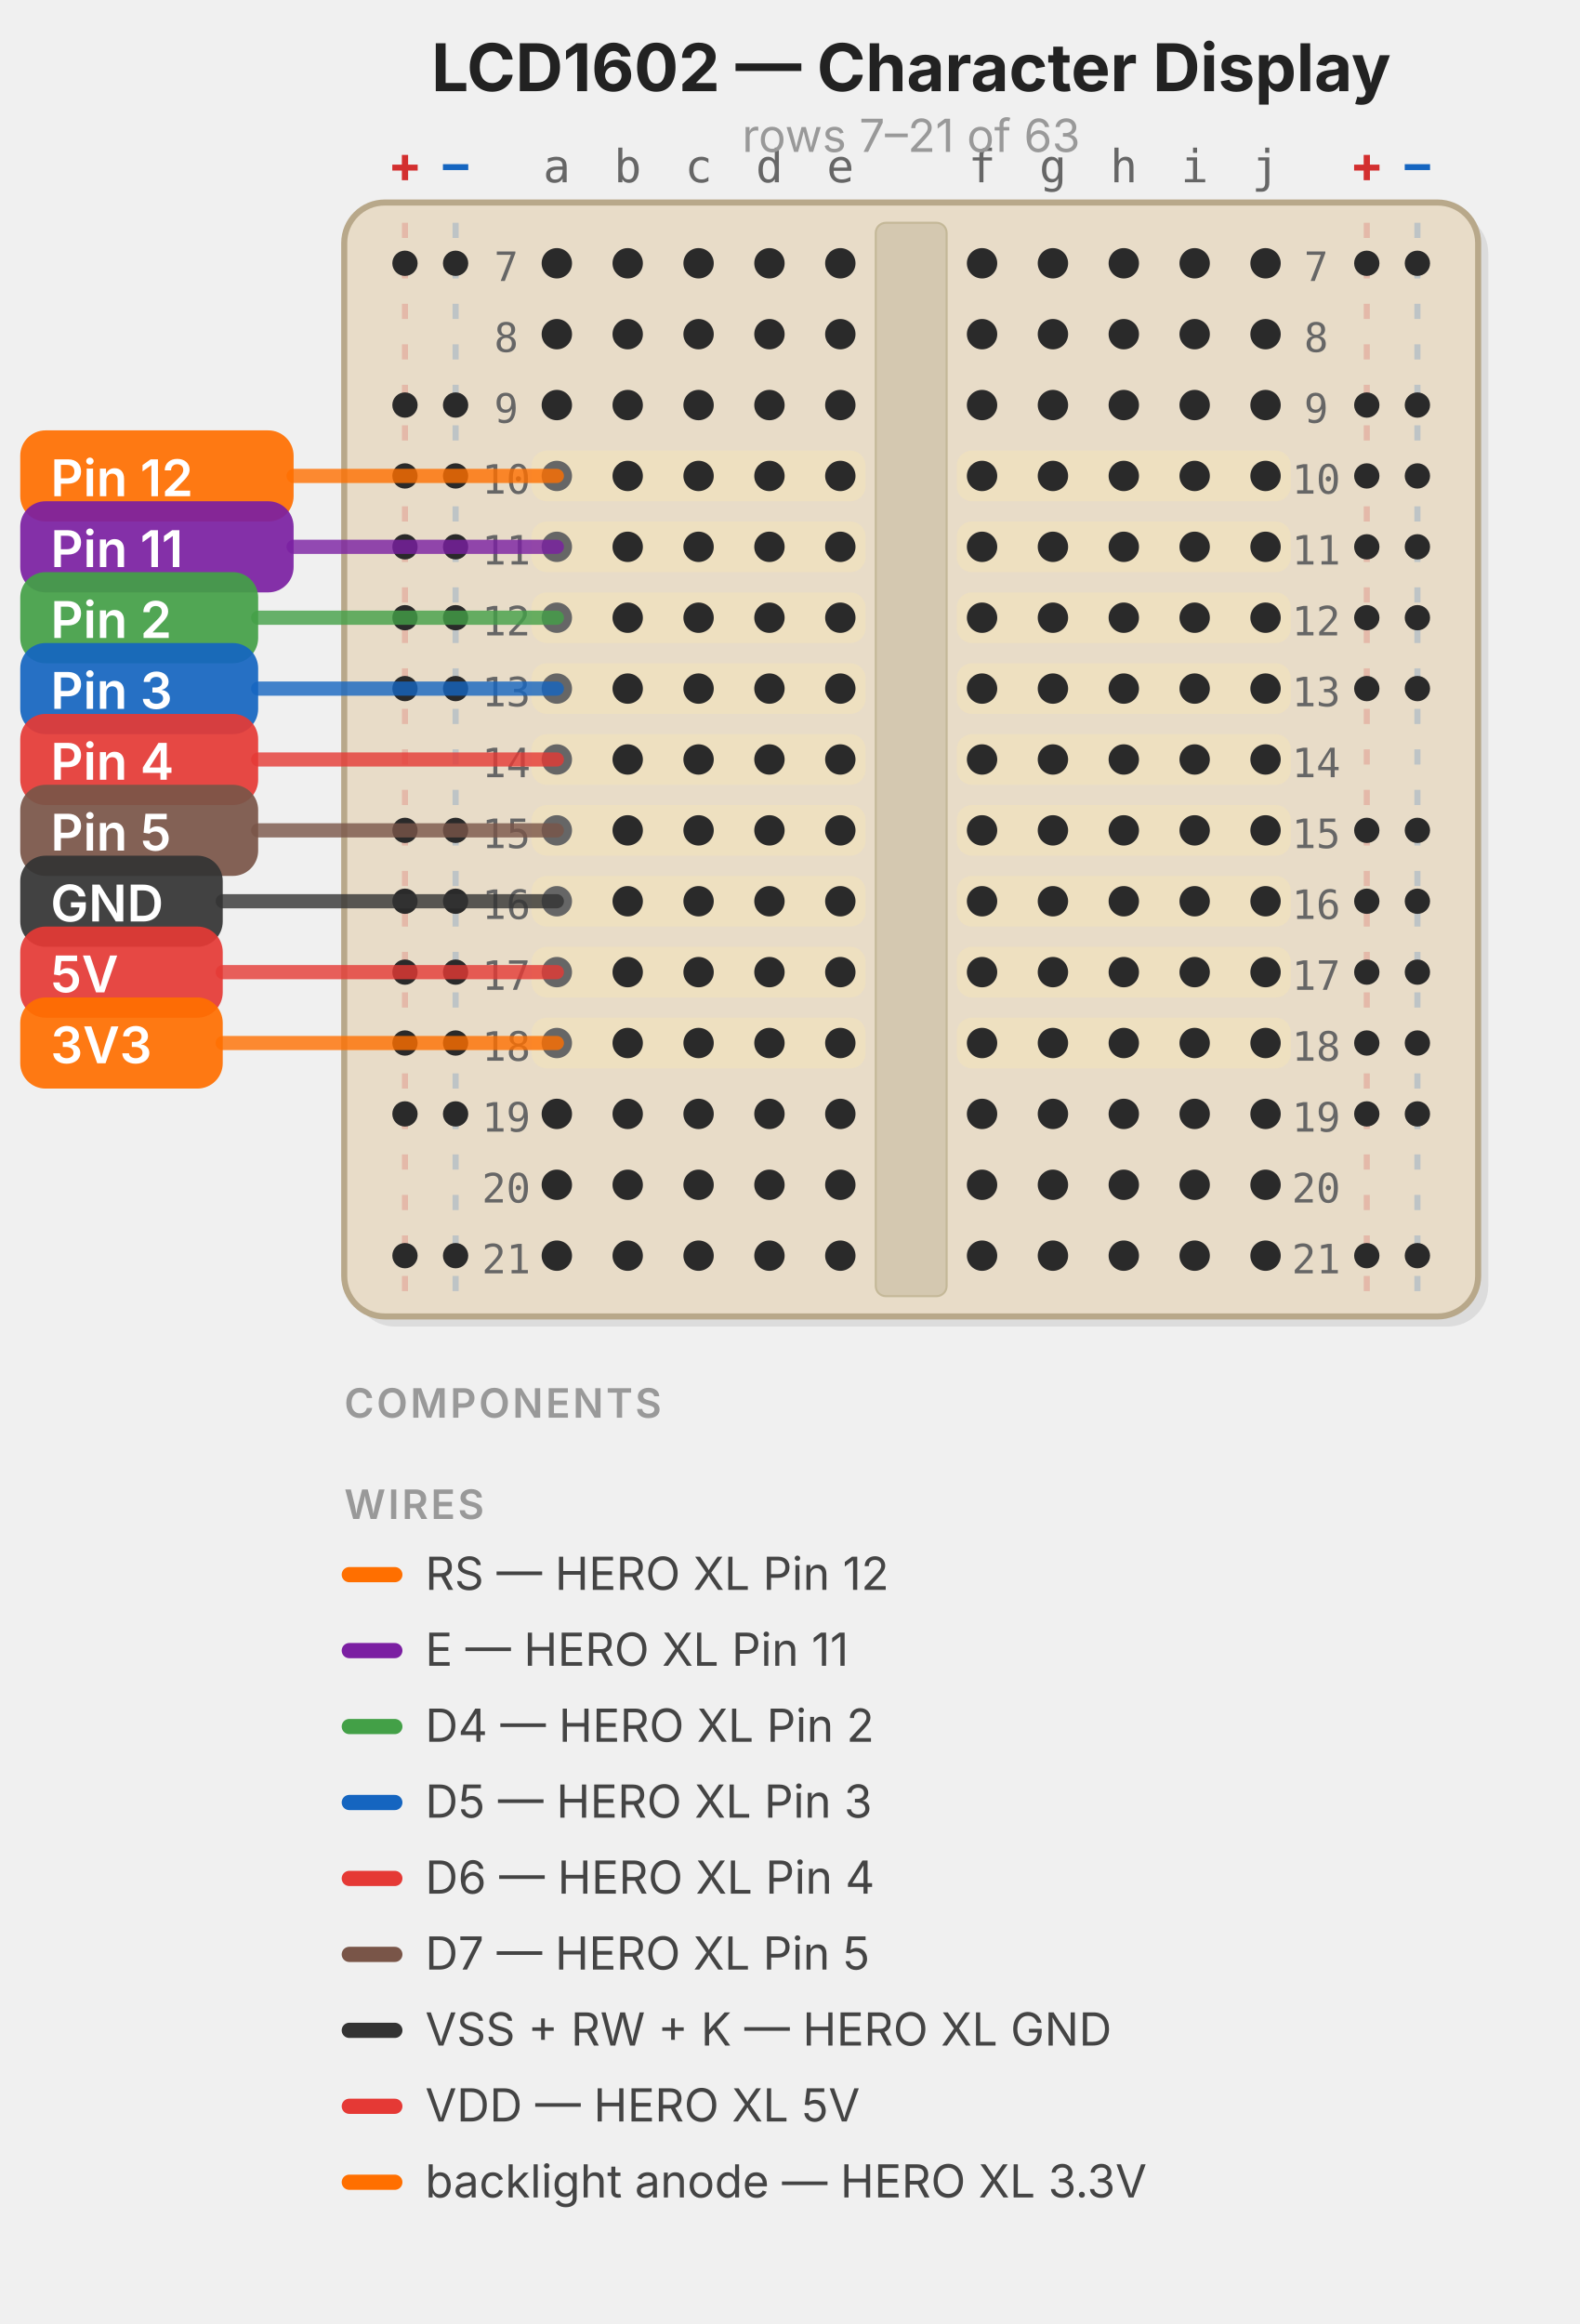
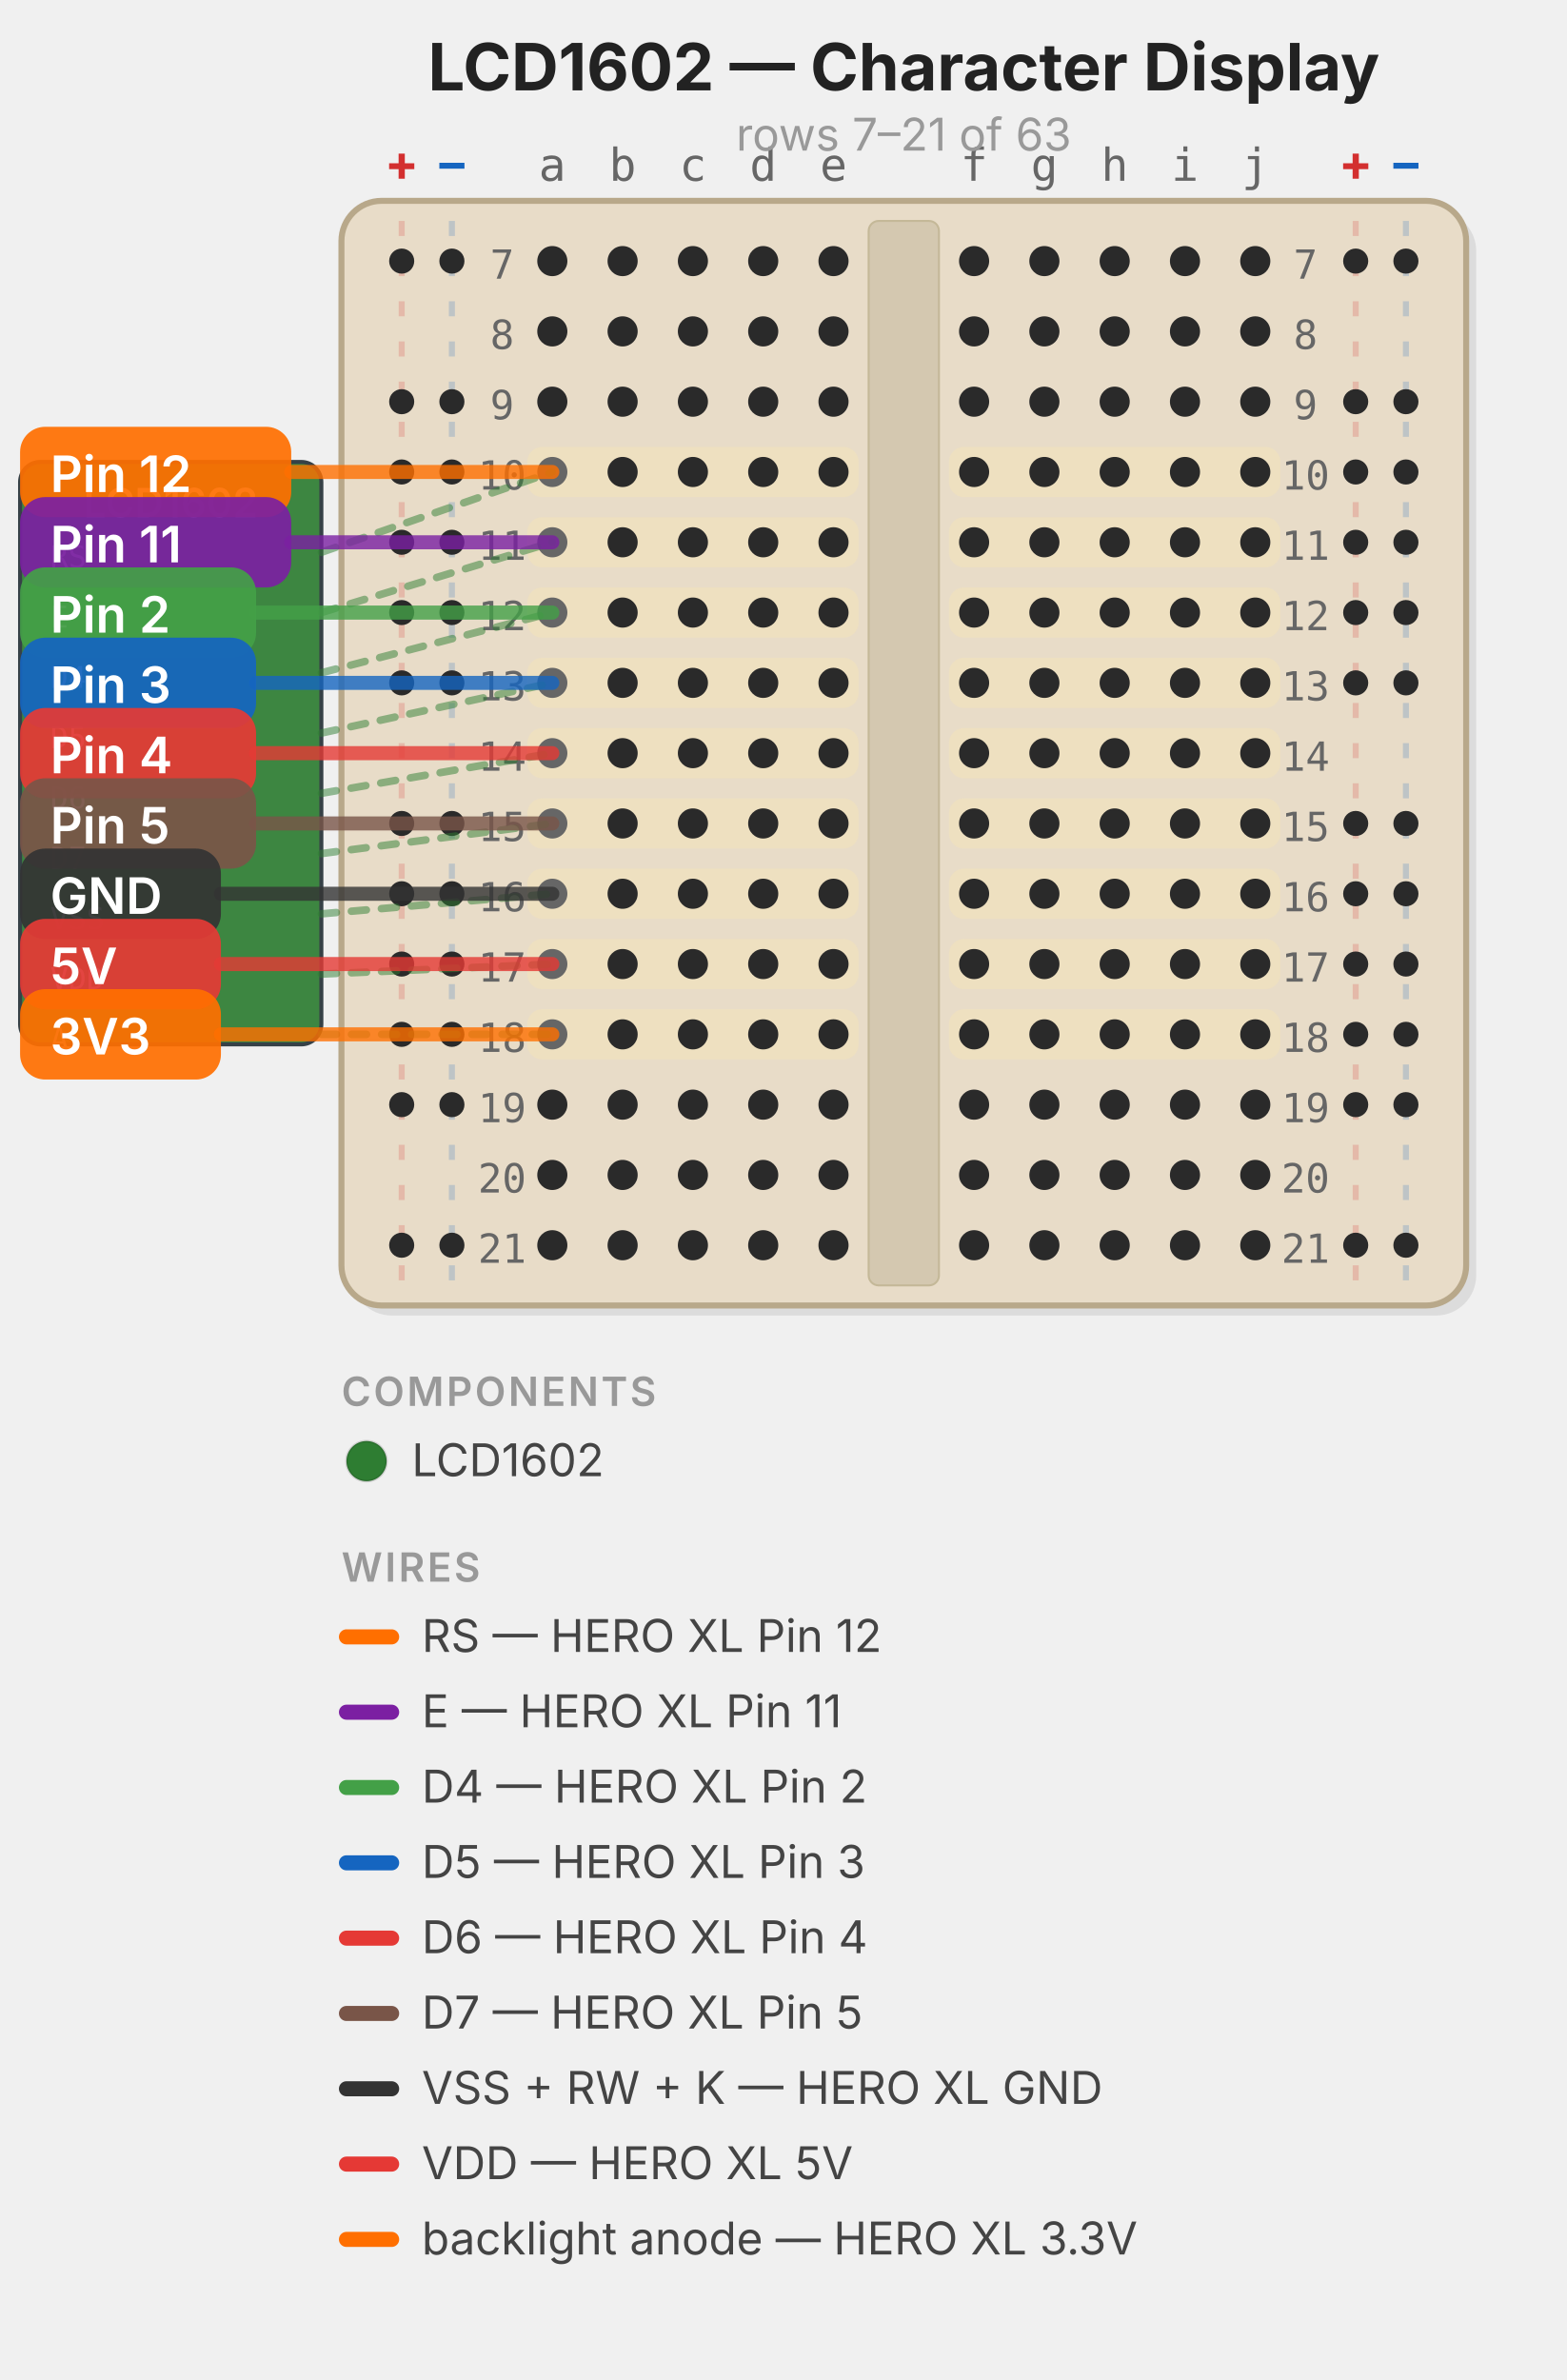
- <svg xmlns="http://www.w3.org/2000/svg" viewBox="0 0 312 459" width="312" height="459" style="background:#fff">
+ <svg xmlns="http://www.w3.org/2000/svg" viewBox="0 0 312 474" width="312" height="474" style="background:#fff">
  <rect x="70.0" y="42.0" width="224.0" height="220.0" rx="8" fill="#00000015" />
  <rect x="68.0" y="40.0" width="224.0" height="220.0" rx="8" fill="#e8dcc8" stroke="#b8a88a" stroke-width="1.2" />
  <rect x="173.0" y="44.0" width="14.0" height="212.0" rx="2" fill="#d4c8b0" stroke="#c4b898" stroke-width="0.4" />
  <line x1="80.0" y1="44.0" x2="80.0" y2="256.0" stroke="#d32f2f" stroke-width="1.2" opacity="0.2" stroke-dasharray="3,5" />
  <line x1="90.0" y1="44.0" x2="90.0" y2="256.0" stroke="#1565c0" stroke-width="1.2" opacity="0.2" stroke-dasharray="3,5" />
  <line x1="270.0" y1="44.0" x2="270.0" y2="256.0" stroke="#d32f2f" stroke-width="1.2" opacity="0.2" stroke-dasharray="3,5" />
  <line x1="280.0" y1="44.0" x2="280.0" y2="256.0" stroke="#1565c0" stroke-width="1.2" opacity="0.2" stroke-dasharray="3,5" />
  <rect x="105.0" y="89.0" width="66.0" height="10.0" rx="3" fill="#ffeaa7" opacity="0.25" />
  <rect x="189.0" y="89.0" width="66.0" height="10.0" rx="3" fill="#ffeaa7" opacity="0.25" />
  <rect x="105.0" y="103.0" width="66.0" height="10.0" rx="3" fill="#ffeaa7" opacity="0.25" />
  <rect x="189.0" y="103.0" width="66.0" height="10.0" rx="3" fill="#ffeaa7" opacity="0.25" />
  <rect x="105.0" y="117.0" width="66.0" height="10.0" rx="3" fill="#ffeaa7" opacity="0.25" />
  <rect x="189.0" y="117.0" width="66.0" height="10.0" rx="3" fill="#ffeaa7" opacity="0.25" />
  <rect x="105.0" y="131.0" width="66.0" height="10.0" rx="3" fill="#ffeaa7" opacity="0.25" />
  <rect x="189.0" y="131.0" width="66.0" height="10.0" rx="3" fill="#ffeaa7" opacity="0.25" />
  <rect x="105.0" y="145.0" width="66.0" height="10.0" rx="3" fill="#ffeaa7" opacity="0.25" />
  <rect x="189.0" y="145.0" width="66.0" height="10.0" rx="3" fill="#ffeaa7" opacity="0.25" />
  <rect x="105.0" y="159.0" width="66.0" height="10.0" rx="3" fill="#ffeaa7" opacity="0.25" />
  <rect x="189.0" y="159.0" width="66.0" height="10.0" rx="3" fill="#ffeaa7" opacity="0.25" />
  <rect x="105.0" y="173.0" width="66.0" height="10.0" rx="3" fill="#ffeaa7" opacity="0.25" />
  <rect x="189.0" y="173.0" width="66.0" height="10.0" rx="3" fill="#ffeaa7" opacity="0.25" />
  <rect x="105.0" y="187.0" width="66.0" height="10.0" rx="3" fill="#ffeaa7" opacity="0.25" />
  <rect x="189.0" y="187.0" width="66.0" height="10.0" rx="3" fill="#ffeaa7" opacity="0.25" />
  <rect x="105.0" y="201.0" width="66.0" height="10.0" rx="3" fill="#ffeaa7" opacity="0.25" />
  <rect x="189.0" y="201.0" width="66.0" height="10.0" rx="3" fill="#ffeaa7" opacity="0.25" />
  <circle cx="110.0" cy="52.0" r="3.0" fill="#2a2a2a" />
  <circle cx="110.0" cy="66.0" r="3.0" fill="#2a2a2a" />
  <circle cx="110.0" cy="80.0" r="3.0" fill="#2a2a2a" />
  <circle cx="110.0" cy="94.0" r="3.0" fill="#666" />
  <circle cx="110.0" cy="108.0" r="3.0" fill="#666" />
  <circle cx="110.0" cy="122.0" r="3.0" fill="#666" />
  <circle cx="110.0" cy="136.0" r="3.0" fill="#666" />
  <circle cx="110.0" cy="150.0" r="3.0" fill="#666" />
  <circle cx="110.0" cy="164.0" r="3.0" fill="#666" />
  <circle cx="110.0" cy="178.0" r="3.0" fill="#666" />
  <circle cx="110.0" cy="192.0" r="3.0" fill="#666" />
  <circle cx="110.0" cy="206.0" r="3.0" fill="#666" />
  <circle cx="110.0" cy="220.0" r="3.0" fill="#2a2a2a" />
  <circle cx="110.0" cy="234.0" r="3.0" fill="#2a2a2a" />
  <circle cx="110.0" cy="248.0" r="3.0" fill="#2a2a2a" />
  <circle cx="124.0" cy="52.0" r="3.0" fill="#2a2a2a" />
  <circle cx="124.0" cy="66.0" r="3.0" fill="#2a2a2a" />
  <circle cx="124.0" cy="80.0" r="3.0" fill="#2a2a2a" />
  <circle cx="124.0" cy="94.0" r="3.0" fill="#2a2a2a" />
  <circle cx="124.0" cy="108.0" r="3.0" fill="#2a2a2a" />
  <circle cx="124.0" cy="122.0" r="3.0" fill="#2a2a2a" />
  <circle cx="124.0" cy="136.0" r="3.0" fill="#2a2a2a" />
  <circle cx="124.0" cy="150.0" r="3.0" fill="#2a2a2a" />
  <circle cx="124.0" cy="164.0" r="3.0" fill="#2a2a2a" />
  <circle cx="124.0" cy="178.0" r="3.0" fill="#2a2a2a" />
  <circle cx="124.0" cy="192.0" r="3.0" fill="#2a2a2a" />
  <circle cx="124.0" cy="206.0" r="3.0" fill="#2a2a2a" />
  <circle cx="124.0" cy="220.0" r="3.0" fill="#2a2a2a" />
  <circle cx="124.0" cy="234.0" r="3.0" fill="#2a2a2a" />
  <circle cx="124.0" cy="248.0" r="3.0" fill="#2a2a2a" />
  <circle cx="138.0" cy="52.0" r="3.0" fill="#2a2a2a" />
  <circle cx="138.0" cy="66.0" r="3.0" fill="#2a2a2a" />
  <circle cx="138.0" cy="80.0" r="3.0" fill="#2a2a2a" />
  <circle cx="138.0" cy="94.0" r="3.0" fill="#2a2a2a" />
  <circle cx="138.0" cy="108.0" r="3.0" fill="#2a2a2a" />
  <circle cx="138.0" cy="122.0" r="3.0" fill="#2a2a2a" />
  <circle cx="138.0" cy="136.0" r="3.0" fill="#2a2a2a" />
  <circle cx="138.0" cy="150.0" r="3.0" fill="#2a2a2a" />
  <circle cx="138.0" cy="164.0" r="3.0" fill="#2a2a2a" />
  <circle cx="138.0" cy="178.0" r="3.0" fill="#2a2a2a" />
  <circle cx="138.0" cy="192.0" r="3.0" fill="#2a2a2a" />
  <circle cx="138.0" cy="206.0" r="3.0" fill="#2a2a2a" />
  <circle cx="138.0" cy="220.0" r="3.0" fill="#2a2a2a" />
  <circle cx="138.0" cy="234.0" r="3.0" fill="#2a2a2a" />
  <circle cx="138.0" cy="248.0" r="3.0" fill="#2a2a2a" />
  <circle cx="152.0" cy="52.0" r="3.0" fill="#2a2a2a" />
  <circle cx="152.0" cy="66.0" r="3.0" fill="#2a2a2a" />
  <circle cx="152.0" cy="80.0" r="3.0" fill="#2a2a2a" />
  <circle cx="152.0" cy="94.0" r="3.0" fill="#2a2a2a" />
  <circle cx="152.0" cy="108.0" r="3.0" fill="#2a2a2a" />
  <circle cx="152.0" cy="122.0" r="3.0" fill="#2a2a2a" />
  <circle cx="152.0" cy="136.0" r="3.0" fill="#2a2a2a" />
  <circle cx="152.0" cy="150.0" r="3.0" fill="#2a2a2a" />
  <circle cx="152.0" cy="164.0" r="3.0" fill="#2a2a2a" />
  <circle cx="152.0" cy="178.0" r="3.0" fill="#2a2a2a" />
  <circle cx="152.0" cy="192.0" r="3.0" fill="#2a2a2a" />
  <circle cx="152.0" cy="206.0" r="3.0" fill="#2a2a2a" />
  <circle cx="152.0" cy="220.0" r="3.0" fill="#2a2a2a" />
  <circle cx="152.0" cy="234.0" r="3.0" fill="#2a2a2a" />
  <circle cx="152.0" cy="248.0" r="3.0" fill="#2a2a2a" />
  <circle cx="166.0" cy="52.0" r="3.0" fill="#2a2a2a" />
  <circle cx="166.0" cy="66.0" r="3.0" fill="#2a2a2a" />
  <circle cx="166.0" cy="80.0" r="3.0" fill="#2a2a2a" />
  <circle cx="166.0" cy="94.0" r="3.0" fill="#2a2a2a" />
  <circle cx="166.0" cy="108.0" r="3.0" fill="#2a2a2a" />
  <circle cx="166.0" cy="122.0" r="3.0" fill="#2a2a2a" />
  <circle cx="166.0" cy="136.0" r="3.0" fill="#2a2a2a" />
  <circle cx="166.0" cy="150.0" r="3.0" fill="#2a2a2a" />
  <circle cx="166.0" cy="164.0" r="3.0" fill="#2a2a2a" />
  <circle cx="166.0" cy="178.0" r="3.0" fill="#2a2a2a" />
  <circle cx="166.0" cy="192.0" r="3.0" fill="#2a2a2a" />
  <circle cx="166.0" cy="206.0" r="3.0" fill="#2a2a2a" />
  <circle cx="166.0" cy="220.0" r="3.0" fill="#2a2a2a" />
  <circle cx="166.0" cy="234.0" r="3.0" fill="#2a2a2a" />
  <circle cx="166.0" cy="248.0" r="3.0" fill="#2a2a2a" />
  <circle cx="194.0" cy="52.0" r="3.0" fill="#2a2a2a" />
  <circle cx="194.0" cy="66.0" r="3.0" fill="#2a2a2a" />
  <circle cx="194.0" cy="80.0" r="3.0" fill="#2a2a2a" />
  <circle cx="194.0" cy="94.0" r="3.0" fill="#2a2a2a" />
  <circle cx="194.0" cy="108.0" r="3.0" fill="#2a2a2a" />
  <circle cx="194.0" cy="122.0" r="3.0" fill="#2a2a2a" />
  <circle cx="194.0" cy="136.0" r="3.0" fill="#2a2a2a" />
  <circle cx="194.0" cy="150.0" r="3.0" fill="#2a2a2a" />
  <circle cx="194.0" cy="164.0" r="3.0" fill="#2a2a2a" />
  <circle cx="194.0" cy="178.0" r="3.0" fill="#2a2a2a" />
  <circle cx="194.0" cy="192.0" r="3.0" fill="#2a2a2a" />
  <circle cx="194.0" cy="206.0" r="3.0" fill="#2a2a2a" />
  <circle cx="194.0" cy="220.0" r="3.0" fill="#2a2a2a" />
  <circle cx="194.0" cy="234.0" r="3.0" fill="#2a2a2a" />
  <circle cx="194.0" cy="248.0" r="3.0" fill="#2a2a2a" />
  <circle cx="208.0" cy="52.0" r="3.0" fill="#2a2a2a" />
  <circle cx="208.0" cy="66.0" r="3.0" fill="#2a2a2a" />
  <circle cx="208.0" cy="80.0" r="3.0" fill="#2a2a2a" />
  <circle cx="208.0" cy="94.0" r="3.0" fill="#2a2a2a" />
  <circle cx="208.0" cy="108.0" r="3.0" fill="#2a2a2a" />
  <circle cx="208.0" cy="122.0" r="3.0" fill="#2a2a2a" />
  <circle cx="208.0" cy="136.0" r="3.0" fill="#2a2a2a" />
  <circle cx="208.0" cy="150.0" r="3.0" fill="#2a2a2a" />
  <circle cx="208.0" cy="164.0" r="3.0" fill="#2a2a2a" />
  <circle cx="208.0" cy="178.0" r="3.0" fill="#2a2a2a" />
  <circle cx="208.0" cy="192.0" r="3.0" fill="#2a2a2a" />
  <circle cx="208.0" cy="206.0" r="3.0" fill="#2a2a2a" />
  <circle cx="208.0" cy="220.0" r="3.0" fill="#2a2a2a" />
  <circle cx="208.0" cy="234.0" r="3.0" fill="#2a2a2a" />
  <circle cx="208.0" cy="248.0" r="3.0" fill="#2a2a2a" />
  <circle cx="222.0" cy="52.0" r="3.0" fill="#2a2a2a" />
  <circle cx="222.0" cy="66.0" r="3.0" fill="#2a2a2a" />
  <circle cx="222.0" cy="80.0" r="3.0" fill="#2a2a2a" />
  <circle cx="222.0" cy="94.0" r="3.0" fill="#2a2a2a" />
  <circle cx="222.0" cy="108.0" r="3.0" fill="#2a2a2a" />
  <circle cx="222.0" cy="122.0" r="3.0" fill="#2a2a2a" />
  <circle cx="222.0" cy="136.0" r="3.0" fill="#2a2a2a" />
  <circle cx="222.0" cy="150.0" r="3.0" fill="#2a2a2a" />
  <circle cx="222.0" cy="164.0" r="3.0" fill="#2a2a2a" />
  <circle cx="222.0" cy="178.0" r="3.0" fill="#2a2a2a" />
  <circle cx="222.0" cy="192.0" r="3.0" fill="#2a2a2a" />
  <circle cx="222.0" cy="206.0" r="3.0" fill="#2a2a2a" />
  <circle cx="222.0" cy="220.0" r="3.0" fill="#2a2a2a" />
  <circle cx="222.0" cy="234.0" r="3.0" fill="#2a2a2a" />
  <circle cx="222.0" cy="248.0" r="3.0" fill="#2a2a2a" />
  <circle cx="236.0" cy="52.0" r="3.0" fill="#2a2a2a" />
  <circle cx="236.0" cy="66.0" r="3.0" fill="#2a2a2a" />
  <circle cx="236.0" cy="80.0" r="3.0" fill="#2a2a2a" />
  <circle cx="236.0" cy="94.0" r="3.0" fill="#2a2a2a" />
  <circle cx="236.0" cy="108.0" r="3.0" fill="#2a2a2a" />
  <circle cx="236.0" cy="122.0" r="3.0" fill="#2a2a2a" />
  <circle cx="236.0" cy="136.0" r="3.0" fill="#2a2a2a" />
  <circle cx="236.0" cy="150.0" r="3.0" fill="#2a2a2a" />
  <circle cx="236.0" cy="164.0" r="3.0" fill="#2a2a2a" />
  <circle cx="236.0" cy="178.0" r="3.0" fill="#2a2a2a" />
  <circle cx="236.0" cy="192.0" r="3.0" fill="#2a2a2a" />
  <circle cx="236.0" cy="206.0" r="3.0" fill="#2a2a2a" />
  <circle cx="236.0" cy="220.0" r="3.0" fill="#2a2a2a" />
  <circle cx="236.0" cy="234.0" r="3.0" fill="#2a2a2a" />
  <circle cx="236.0" cy="248.0" r="3.0" fill="#2a2a2a" />
  <circle cx="250.0" cy="52.0" r="3.0" fill="#2a2a2a" />
  <circle cx="250.0" cy="66.0" r="3.0" fill="#2a2a2a" />
  <circle cx="250.0" cy="80.0" r="3.0" fill="#2a2a2a" />
  <circle cx="250.0" cy="94.0" r="3.0" fill="#2a2a2a" />
  <circle cx="250.0" cy="108.0" r="3.0" fill="#2a2a2a" />
  <circle cx="250.0" cy="122.0" r="3.0" fill="#2a2a2a" />
  <circle cx="250.0" cy="136.0" r="3.0" fill="#2a2a2a" />
  <circle cx="250.0" cy="150.0" r="3.0" fill="#2a2a2a" />
  <circle cx="250.0" cy="164.0" r="3.0" fill="#2a2a2a" />
  <circle cx="250.0" cy="178.0" r="3.0" fill="#2a2a2a" />
  <circle cx="250.0" cy="192.0" r="3.0" fill="#2a2a2a" />
  <circle cx="250.0" cy="206.0" r="3.0" fill="#2a2a2a" />
  <circle cx="250.0" cy="220.0" r="3.0" fill="#2a2a2a" />
  <circle cx="250.0" cy="234.0" r="3.0" fill="#2a2a2a" />
  <circle cx="250.0" cy="248.0" r="3.0" fill="#2a2a2a" />
  <circle cx="80.0" cy="52.0" r="2.5" fill="#2a2a2a" />
  <circle cx="80.0" cy="80.0" r="2.5" fill="#2a2a2a" />
  <circle cx="80.0" cy="94.0" r="2.5" fill="#2a2a2a" />
  <circle cx="80.0" cy="108.0" r="2.5" fill="#2a2a2a" />
  <circle cx="80.0" cy="122.0" r="2.5" fill="#2a2a2a" />
  <circle cx="80.0" cy="136.0" r="2.5" fill="#2a2a2a" />
  <circle cx="80.0" cy="164.0" r="2.5" fill="#2a2a2a" />
  <circle cx="80.0" cy="178.0" r="2.5" fill="#2a2a2a" />
  <circle cx="80.0" cy="192.0" r="2.5" fill="#2a2a2a" />
  <circle cx="80.0" cy="206.0" r="2.5" fill="#2a2a2a" />
  <circle cx="80.0" cy="220.0" r="2.5" fill="#2a2a2a" />
  <circle cx="80.0" cy="248.0" r="2.5" fill="#2a2a2a" />
  <circle cx="90.0" cy="52.0" r="2.5" fill="#2a2a2a" />
  <circle cx="90.0" cy="80.0" r="2.5" fill="#2a2a2a" />
  <circle cx="90.0" cy="94.0" r="2.5" fill="#2a2a2a" />
  <circle cx="90.0" cy="108.0" r="2.5" fill="#2a2a2a" />
  <circle cx="90.0" cy="122.0" r="2.5" fill="#2a2a2a" />
  <circle cx="90.0" cy="136.0" r="2.5" fill="#2a2a2a" />
  <circle cx="90.0" cy="164.0" r="2.5" fill="#2a2a2a" />
  <circle cx="90.0" cy="178.0" r="2.5" fill="#2a2a2a" />
  <circle cx="90.0" cy="192.0" r="2.5" fill="#2a2a2a" />
  <circle cx="90.0" cy="206.0" r="2.5" fill="#2a2a2a" />
  <circle cx="90.0" cy="220.0" r="2.5" fill="#2a2a2a" />
  <circle cx="90.0" cy="248.0" r="2.5" fill="#2a2a2a" />
  <circle cx="270.0" cy="52.0" r="2.5" fill="#2a2a2a" />
  <circle cx="270.0" cy="80.0" r="2.5" fill="#2a2a2a" />
  <circle cx="270.0" cy="94.0" r="2.5" fill="#2a2a2a" />
  <circle cx="270.0" cy="108.0" r="2.5" fill="#2a2a2a" />
  <circle cx="270.0" cy="122.0" r="2.5" fill="#2a2a2a" />
  <circle cx="270.0" cy="136.0" r="2.5" fill="#2a2a2a" />
  <circle cx="270.0" cy="164.0" r="2.5" fill="#2a2a2a" />
  <circle cx="270.0" cy="178.0" r="2.5" fill="#2a2a2a" />
  <circle cx="270.0" cy="192.0" r="2.5" fill="#2a2a2a" />
  <circle cx="270.0" cy="206.0" r="2.5" fill="#2a2a2a" />
  <circle cx="270.0" cy="220.0" r="2.5" fill="#2a2a2a" />
  <circle cx="270.0" cy="248.0" r="2.5" fill="#2a2a2a" />
  <circle cx="280.0" cy="52.0" r="2.5" fill="#2a2a2a" />
  <circle cx="280.0" cy="80.0" r="2.5" fill="#2a2a2a" />
  <circle cx="280.0" cy="94.0" r="2.5" fill="#2a2a2a" />
  <circle cx="280.0" cy="108.0" r="2.5" fill="#2a2a2a" />
  <circle cx="280.0" cy="122.0" r="2.5" fill="#2a2a2a" />
  <circle cx="280.0" cy="136.0" r="2.5" fill="#2a2a2a" />
  <circle cx="280.0" cy="164.0" r="2.5" fill="#2a2a2a" />
  <circle cx="280.0" cy="178.0" r="2.5" fill="#2a2a2a" />
  <circle cx="280.0" cy="192.0" r="2.5" fill="#2a2a2a" />
  <circle cx="280.0" cy="206.0" r="2.5" fill="#2a2a2a" />
  <circle cx="280.0" cy="220.0" r="2.5" fill="#2a2a2a" />
  <circle cx="280.0" cy="248.0" r="2.5" fill="#2a2a2a" />
  <text x="110.0" y="36.0" font-size="9" fill="#666" text-anchor="middle" font-family="'SF Mono', 'Cascadia Code', 'Fira Code', monospace">a</text>
  <text x="124.0" y="36.0" font-size="9" fill="#666" text-anchor="middle" font-family="'SF Mono', 'Cascadia Code', 'Fira Code', monospace">b</text>
  <text x="138.0" y="36.0" font-size="9" fill="#666" text-anchor="middle" font-family="'SF Mono', 'Cascadia Code', 'Fira Code', monospace">c</text>
  <text x="152.0" y="36.0" font-size="9" fill="#666" text-anchor="middle" font-family="'SF Mono', 'Cascadia Code', 'Fira Code', monospace">d</text>
  <text x="166.0" y="36.0" font-size="9" fill="#666" text-anchor="middle" font-family="'SF Mono', 'Cascadia Code', 'Fira Code', monospace">e</text>
  <text x="194.0" y="36.0" font-size="9" fill="#666" text-anchor="middle" font-family="'SF Mono', 'Cascadia Code', 'Fira Code', monospace">f</text>
  <text x="208.0" y="36.0" font-size="9" fill="#666" text-anchor="middle" font-family="'SF Mono', 'Cascadia Code', 'Fira Code', monospace">g</text>
  <text x="222.0" y="36.0" font-size="9" fill="#666" text-anchor="middle" font-family="'SF Mono', 'Cascadia Code', 'Fira Code', monospace">h</text>
  <text x="236.0" y="36.0" font-size="9" fill="#666" text-anchor="middle" font-family="'SF Mono', 'Cascadia Code', 'Fira Code', monospace">i</text>
  <text x="250.0" y="36.0" font-size="9" fill="#666" text-anchor="middle" font-family="'SF Mono', 'Cascadia Code', 'Fira Code', monospace">j</text>
  <text x="80.0" y="36.0" font-size="10" fill="#d32f2f" font-weight="bold" text-anchor="middle" font-family="system-ui, -apple-system, 'Segoe UI', sans-serif">+</text>
  <text x="90.0" y="36.0" font-size="10" fill="#1565c0" font-weight="bold" text-anchor="middle" font-family="system-ui, -apple-system, 'Segoe UI', sans-serif">–</text>
  <text x="270.0" y="36.0" font-size="10" fill="#d32f2f" font-weight="bold" text-anchor="middle" font-family="system-ui, -apple-system, 'Segoe UI', sans-serif">+</text>
  <text x="280.0" y="36.0" font-size="10" fill="#1565c0" font-weight="bold" text-anchor="middle" font-family="system-ui, -apple-system, 'Segoe UI', sans-serif">–</text>
  <text x="100.0" y="55.5" font-size="8" fill="#666" text-anchor="middle" font-family="'SF Mono', 'Cascadia Code', 'Fira Code', monospace">7</text>
  <text x="260.0" y="55.5" font-size="8" fill="#666" text-anchor="middle" font-family="'SF Mono', 'Cascadia Code', 'Fira Code', monospace">7</text>
  <text x="100.0" y="69.5" font-size="8" fill="#666" text-anchor="middle" font-family="'SF Mono', 'Cascadia Code', 'Fira Code', monospace">8</text>
  <text x="260.0" y="69.5" font-size="8" fill="#666" text-anchor="middle" font-family="'SF Mono', 'Cascadia Code', 'Fira Code', monospace">8</text>
  <text x="100.0" y="83.5" font-size="8" fill="#666" text-anchor="middle" font-family="'SF Mono', 'Cascadia Code', 'Fira Code', monospace">9</text>
  <text x="260.0" y="83.5" font-size="8" fill="#666" text-anchor="middle" font-family="'SF Mono', 'Cascadia Code', 'Fira Code', monospace">9</text>
  <text x="100.0" y="97.5" font-size="8" fill="#666" text-anchor="middle" font-family="'SF Mono', 'Cascadia Code', 'Fira Code', monospace">10</text>
  <text x="260.0" y="97.5" font-size="8" fill="#666" text-anchor="middle" font-family="'SF Mono', 'Cascadia Code', 'Fira Code', monospace">10</text>
  <text x="100.0" y="111.5" font-size="8" fill="#666" text-anchor="middle" font-family="'SF Mono', 'Cascadia Code', 'Fira Code', monospace">11</text>
  <text x="260.0" y="111.5" font-size="8" fill="#666" text-anchor="middle" font-family="'SF Mono', 'Cascadia Code', 'Fira Code', monospace">11</text>
  <text x="100.0" y="125.5" font-size="8" fill="#666" text-anchor="middle" font-family="'SF Mono', 'Cascadia Code', 'Fira Code', monospace">12</text>
  <text x="260.0" y="125.5" font-size="8" fill="#666" text-anchor="middle" font-family="'SF Mono', 'Cascadia Code', 'Fira Code', monospace">12</text>
  <text x="100.0" y="139.5" font-size="8" fill="#666" text-anchor="middle" font-family="'SF Mono', 'Cascadia Code', 'Fira Code', monospace">13</text>
  <text x="260.0" y="139.5" font-size="8" fill="#666" text-anchor="middle" font-family="'SF Mono', 'Cascadia Code', 'Fira Code', monospace">13</text>
  <text x="100.0" y="153.5" font-size="8" fill="#666" text-anchor="middle" font-family="'SF Mono', 'Cascadia Code', 'Fira Code', monospace">14</text>
  <text x="260.0" y="153.5" font-size="8" fill="#666" text-anchor="middle" font-family="'SF Mono', 'Cascadia Code', 'Fira Code', monospace">14</text>
  <text x="100.0" y="167.5" font-size="8" fill="#666" text-anchor="middle" font-family="'SF Mono', 'Cascadia Code', 'Fira Code', monospace">15</text>
  <text x="260.0" y="167.5" font-size="8" fill="#666" text-anchor="middle" font-family="'SF Mono', 'Cascadia Code', 'Fira Code', monospace">15</text>
  <text x="100.0" y="181.5" font-size="8" fill="#666" text-anchor="middle" font-family="'SF Mono', 'Cascadia Code', 'Fira Code', monospace">16</text>
  <text x="260.0" y="181.5" font-size="8" fill="#666" text-anchor="middle" font-family="'SF Mono', 'Cascadia Code', 'Fira Code', monospace">16</text>
  <text x="100.0" y="195.5" font-size="8" fill="#666" text-anchor="middle" font-family="'SF Mono', 'Cascadia Code', 'Fira Code', monospace">17</text>
  <text x="260.0" y="195.5" font-size="8" fill="#666" text-anchor="middle" font-family="'SF Mono', 'Cascadia Code', 'Fira Code', monospace">17</text>
  <text x="100.0" y="209.5" font-size="8" fill="#666" text-anchor="middle" font-family="'SF Mono', 'Cascadia Code', 'Fira Code', monospace">18</text>
  <text x="260.0" y="209.5" font-size="8" fill="#666" text-anchor="middle" font-family="'SF Mono', 'Cascadia Code', 'Fira Code', monospace">18</text>
  <text x="100.0" y="223.5" font-size="8" fill="#666" text-anchor="middle" font-family="'SF Mono', 'Cascadia Code', 'Fira Code', monospace">19</text>
  <text x="260.0" y="223.5" font-size="8" fill="#666" text-anchor="middle" font-family="'SF Mono', 'Cascadia Code', 'Fira Code', monospace">19</text>
  <text x="100.0" y="237.5" font-size="8" fill="#666" text-anchor="middle" font-family="'SF Mono', 'Cascadia Code', 'Fira Code', monospace">20</text>
  <text x="260.0" y="237.5" font-size="8" fill="#666" text-anchor="middle" font-family="'SF Mono', 'Cascadia Code', 'Fira Code', monospace">20</text>
  <text x="100.0" y="251.5" font-size="8" fill="#666" text-anchor="middle" font-family="'SF Mono', 'Cascadia Code', 'Fira Code', monospace">21</text>
  <text x="260.0" y="251.5" font-size="8" fill="#666" text-anchor="middle" font-family="'SF Mono', 'Cascadia Code', 'Fira Code', monospace">21</text>
+   <rect x="4.0" y="92.0" width="60.0" height="116.0" rx="4" fill="#2e7d32" stroke="#263238" stroke-width="0.8" opacity="0.92" />
+   <text x="34.0" y="103.0" font-size="8" fill="white" font-weight="600" text-anchor="middle" font-family="system-ui, -apple-system, 'Segoe UI', sans-serif">LCD1602</text>
+   <text x="10.0" y="113.0" font-size="6" fill="#ccc" font-family="'SF Mono', 'Cascadia Code', 'Fira Code', monospace">RS</text>
+   <line x1="64.0" y1="110.0" x2="110.0" y2="94.0" stroke="#2e7d32" stroke-width="1.5" stroke-linecap="round" opacity="0.5" stroke-dasharray="3,3" />
+   <text x="10.0" y="125.0" font-size="6" fill="#ccc" font-family="'SF Mono', 'Cascadia Code', 'Fira Code', monospace">E</text>
+   <line x1="64.0" y1="122.0" x2="110.0" y2="108.0" stroke="#2e7d32" stroke-width="1.5" stroke-linecap="round" opacity="0.5" stroke-dasharray="3,3" />
+   <text x="10.0" y="137.0" font-size="6" fill="#ccc" font-family="'SF Mono', 'Cascadia Code', 'Fira Code', monospace">D4</text>
+   <line x1="64.0" y1="134.0" x2="110.0" y2="122.0" stroke="#2e7d32" stroke-width="1.5" stroke-linecap="round" opacity="0.5" stroke-dasharray="3,3" />
+   <text x="10.0" y="149.0" font-size="6" fill="#ccc" font-family="'SF Mono', 'Cascadia Code', 'Fira Code', monospace">D5</text>
+   <line x1="64.0" y1="146.0" x2="110.0" y2="136.0" stroke="#2e7d32" stroke-width="1.5" stroke-linecap="round" opacity="0.5" stroke-dasharray="3,3" />
+   <text x="10.0" y="161.0" font-size="6" fill="#ccc" font-family="'SF Mono', 'Cascadia Code', 'Fira Code', monospace">D6</text>
+   <line x1="64.0" y1="158.0" x2="110.0" y2="150.0" stroke="#2e7d32" stroke-width="1.5" stroke-linecap="round" opacity="0.5" stroke-dasharray="3,3" />
+   <text x="10.0" y="173.0" font-size="6" fill="#ccc" font-family="'SF Mono', 'Cascadia Code', 'Fira Code', monospace">D7</text>
+   <line x1="64.0" y1="170.0" x2="110.0" y2="164.0" stroke="#2e7d32" stroke-width="1.5" stroke-linecap="round" opacity="0.5" stroke-dasharray="3,3" />
+   <text x="10.0" y="185.0" font-size="6" fill="#ccc" font-family="'SF Mono', 'Cascadia Code', 'Fira Code', monospace">VSS</text>
+   <line x1="64.0" y1="182.0" x2="110.0" y2="178.0" stroke="#2e7d32" stroke-width="1.5" stroke-linecap="round" opacity="0.5" stroke-dasharray="3,3" />
+   <text x="10.0" y="197.0" font-size="6" fill="#ccc" font-family="'SF Mono', 'Cascadia Code', 'Fira Code', monospace">VDD</text>
+   <line x1="64.0" y1="194.0" x2="110.0" y2="192.0" stroke="#2e7d32" stroke-width="1.5" stroke-linecap="round" opacity="0.5" stroke-dasharray="3,3" />
+   <text x="10.0" y="209.0" font-size="6" fill="#ccc" font-family="'SF Mono', 'Cascadia Code', 'Fira Code', monospace">A</text>
+   <line x1="64.0" y1="206.0" x2="110.0" y2="206.0" stroke="#2e7d32" stroke-width="1.5" stroke-linecap="round" opacity="0.5" stroke-dasharray="3,3" />
  <line x1="58.0" y1="94.0" x2="110.0" y2="94.0" stroke="#ff6f00" stroke-width="2.8" stroke-linecap="round" opacity="0.8" />
  <rect x="4.0" y="85.0" width="54.0" height="18.0" rx="5" fill="#ff6f00" opacity="0.92" />
  <text x="10.0" y="98.0" font-size="10" fill="white" font-weight="600" font-family="system-ui, -apple-system, 'Segoe UI', sans-serif">Pin 12</text>
  <line x1="58.0" y1="108.0" x2="110.0" y2="108.0" stroke="#7b1fa2" stroke-width="2.8" stroke-linecap="round" opacity="0.8" />
  <rect x="4.0" y="99.0" width="54.0" height="18.0" rx="5" fill="#7b1fa2" opacity="0.92" />
  <text x="10.0" y="112.0" font-size="10" fill="white" font-weight="600" font-family="system-ui, -apple-system, 'Segoe UI', sans-serif">Pin 11</text>
  <line x1="51.0" y1="122.0" x2="110.0" y2="122.0" stroke="#43a047" stroke-width="2.8" stroke-linecap="round" opacity="0.8" />
  <rect x="4.0" y="113.0" width="47.0" height="18.0" rx="5" fill="#43a047" opacity="0.92" />
  <text x="10.0" y="126.0" font-size="10" fill="white" font-weight="600" font-family="system-ui, -apple-system, 'Segoe UI', sans-serif">Pin 2</text>
  <line x1="51.0" y1="136.0" x2="110.0" y2="136.0" stroke="#1565c0" stroke-width="2.8" stroke-linecap="round" opacity="0.8" />
  <rect x="4.0" y="127.0" width="47.0" height="18.0" rx="5" fill="#1565c0" opacity="0.92" />
  <text x="10.0" y="140.0" font-size="10" fill="white" font-weight="600" font-family="system-ui, -apple-system, 'Segoe UI', sans-serif">Pin 3</text>
  <line x1="51.0" y1="150.0" x2="110.0" y2="150.0" stroke="#e53935" stroke-width="2.8" stroke-linecap="round" opacity="0.8" />
  <rect x="4.0" y="141.0" width="47.0" height="18.0" rx="5" fill="#e53935" opacity="0.92" />
  <text x="10.0" y="154.0" font-size="10" fill="white" font-weight="600" font-family="system-ui, -apple-system, 'Segoe UI', sans-serif">Pin 4</text>
  <line x1="51.0" y1="164.0" x2="110.0" y2="164.0" stroke="#795548" stroke-width="2.8" stroke-linecap="round" opacity="0.8" />
  <rect x="4.0" y="155.0" width="47.0" height="18.0" rx="5" fill="#795548" opacity="0.92" />
  <text x="10.0" y="168.0" font-size="10" fill="white" font-weight="600" font-family="system-ui, -apple-system, 'Segoe UI', sans-serif">Pin 5</text>
  <line x1="44.0" y1="178.0" x2="110.0" y2="178.0" stroke="#333333" stroke-width="2.8" stroke-linecap="round" opacity="0.8" />
  <rect x="4.0" y="169.0" width="40.0" height="18.0" rx="5" fill="#333333" opacity="0.92" />
  <text x="10.0" y="182.0" font-size="10" fill="white" font-weight="600" font-family="system-ui, -apple-system, 'Segoe UI', sans-serif">GND</text>
  <line x1="44.0" y1="192.0" x2="110.0" y2="192.0" stroke="#e53935" stroke-width="2.8" stroke-linecap="round" opacity="0.8" />
  <rect x="4.0" y="183.0" width="40.0" height="18.0" rx="5" fill="#e53935" opacity="0.92" />
  <text x="10.0" y="196.0" font-size="10" fill="white" font-weight="600" font-family="system-ui, -apple-system, 'Segoe UI', sans-serif">5V</text>
  <line x1="44.0" y1="206.0" x2="110.0" y2="206.0" stroke="#ff6f00" stroke-width="2.8" stroke-linecap="round" opacity="0.8" />
  <rect x="4.0" y="197.0" width="40.0" height="18.0" rx="5" fill="#ff6f00" opacity="0.92" />
  <text x="10.0" y="210.0" font-size="10" fill="white" font-weight="600" font-family="system-ui, -apple-system, 'Segoe UI', sans-serif">3V3</text>
  <text x="68.0" y="280.0" font-size="8" fill="#999" font-weight="600" letter-spacing="0.5" font-family="system-ui, -apple-system, 'Segoe UI', sans-serif">COMPONENTS</text>
-   <text x="68.0" y="300.0" font-size="8" fill="#999" font-weight="600" letter-spacing="0.5" font-family="system-ui, -apple-system, 'Segoe UI', sans-serif">WIRES</text>
-   <line x1="69.0" y1="311.0" x2="78.0" y2="311.0" stroke="#ff6f00" stroke-width="3" stroke-linecap="round" />
-   <text x="84.0" y="314.0" font-size="9" fill="#444" font-family="system-ui, -apple-system, 'Segoe UI', sans-serif">RS — HERO XL Pin 12</text>
-   <line x1="69.0" y1="326.0" x2="78.0" y2="326.0" stroke="#7b1fa2" stroke-width="3" stroke-linecap="round" />
-   <text x="84.0" y="329.0" font-size="9" fill="#444" font-family="system-ui, -apple-system, 'Segoe UI', sans-serif">E — HERO XL Pin 11</text>
-   <line x1="69.0" y1="341.0" x2="78.0" y2="341.0" stroke="#43a047" stroke-width="3" stroke-linecap="round" />
-   <text x="84.0" y="344.0" font-size="9" fill="#444" font-family="system-ui, -apple-system, 'Segoe UI', sans-serif">D4 — HERO XL Pin 2</text>
-   <line x1="69.0" y1="356.0" x2="78.0" y2="356.0" stroke="#1565c0" stroke-width="3" stroke-linecap="round" />
-   <text x="84.0" y="359.0" font-size="9" fill="#444" font-family="system-ui, -apple-system, 'Segoe UI', sans-serif">D5 — HERO XL Pin 3</text>
-   <line x1="69.0" y1="371.0" x2="78.0" y2="371.0" stroke="#e53935" stroke-width="3" stroke-linecap="round" />
-   <text x="84.0" y="374.0" font-size="9" fill="#444" font-family="system-ui, -apple-system, 'Segoe UI', sans-serif">D6 — HERO XL Pin 4</text>
-   <line x1="69.0" y1="386.0" x2="78.0" y2="386.0" stroke="#795548" stroke-width="3" stroke-linecap="round" />
-   <text x="84.0" y="389.0" font-size="9" fill="#444" font-family="system-ui, -apple-system, 'Segoe UI', sans-serif">D7 — HERO XL Pin 5</text>
-   <line x1="69.0" y1="401.0" x2="78.0" y2="401.0" stroke="#333333" stroke-width="3" stroke-linecap="round" />
-   <text x="84.0" y="404.0" font-size="9" fill="#444" font-family="system-ui, -apple-system, 'Segoe UI', sans-serif">VSS + RW + K — HERO XL GND</text>
-   <line x1="69.0" y1="416.0" x2="78.0" y2="416.0" stroke="#e53935" stroke-width="3" stroke-linecap="round" />
-   <text x="84.0" y="419.0" font-size="9" fill="#444" font-family="system-ui, -apple-system, 'Segoe UI', sans-serif">VDD — HERO XL 5V</text>
-   <line x1="69.0" y1="431.0" x2="78.0" y2="431.0" stroke="#ff6f00" stroke-width="3" stroke-linecap="round" />
-   <text x="84.0" y="434.0" font-size="9" fill="#444" font-family="system-ui, -apple-system, 'Segoe UI', sans-serif">backlight anode — HERO XL 3.3V</text>
+   <circle cx="73.0" cy="291.0" r="4.0" fill="#2e7d32" stroke="#0002" stroke-width="0.5" />
+   <text x="82.0" y="294.0" font-size="9" fill="#444" font-family="system-ui, -apple-system, 'Segoe UI', sans-serif">LCD1602</text>
+   <text x="68.0" y="315.0" font-size="8" fill="#999" font-weight="600" letter-spacing="0.5" font-family="system-ui, -apple-system, 'Segoe UI', sans-serif">WIRES</text>
+   <line x1="69.0" y1="326.0" x2="78.0" y2="326.0" stroke="#ff6f00" stroke-width="3" stroke-linecap="round" />
+   <text x="84.0" y="329.0" font-size="9" fill="#444" font-family="system-ui, -apple-system, 'Segoe UI', sans-serif">RS — HERO XL Pin 12</text>
+   <line x1="69.0" y1="341.0" x2="78.0" y2="341.0" stroke="#7b1fa2" stroke-width="3" stroke-linecap="round" />
+   <text x="84.0" y="344.0" font-size="9" fill="#444" font-family="system-ui, -apple-system, 'Segoe UI', sans-serif">E — HERO XL Pin 11</text>
+   <line x1="69.0" y1="356.0" x2="78.0" y2="356.0" stroke="#43a047" stroke-width="3" stroke-linecap="round" />
+   <text x="84.0" y="359.0" font-size="9" fill="#444" font-family="system-ui, -apple-system, 'Segoe UI', sans-serif">D4 — HERO XL Pin 2</text>
+   <line x1="69.0" y1="371.0" x2="78.0" y2="371.0" stroke="#1565c0" stroke-width="3" stroke-linecap="round" />
+   <text x="84.0" y="374.0" font-size="9" fill="#444" font-family="system-ui, -apple-system, 'Segoe UI', sans-serif">D5 — HERO XL Pin 3</text>
+   <line x1="69.0" y1="386.0" x2="78.0" y2="386.0" stroke="#e53935" stroke-width="3" stroke-linecap="round" />
+   <text x="84.0" y="389.0" font-size="9" fill="#444" font-family="system-ui, -apple-system, 'Segoe UI', sans-serif">D6 — HERO XL Pin 4</text>
+   <line x1="69.0" y1="401.0" x2="78.0" y2="401.0" stroke="#795548" stroke-width="3" stroke-linecap="round" />
+   <text x="84.0" y="404.0" font-size="9" fill="#444" font-family="system-ui, -apple-system, 'Segoe UI', sans-serif">D7 — HERO XL Pin 5</text>
+   <line x1="69.0" y1="416.0" x2="78.0" y2="416.0" stroke="#333333" stroke-width="3" stroke-linecap="round" />
+   <text x="84.0" y="419.0" font-size="9" fill="#444" font-family="system-ui, -apple-system, 'Segoe UI', sans-serif">VSS + RW + K — HERO XL GND</text>
+   <line x1="69.0" y1="431.0" x2="78.0" y2="431.0" stroke="#e53935" stroke-width="3" stroke-linecap="round" />
+   <text x="84.0" y="434.0" font-size="9" fill="#444" font-family="system-ui, -apple-system, 'Segoe UI', sans-serif">VDD — HERO XL 5V</text>
+   <line x1="69.0" y1="446.0" x2="78.0" y2="446.0" stroke="#ff6f00" stroke-width="3" stroke-linecap="round" />
+   <text x="84.0" y="449.0" font-size="9" fill="#444" font-family="system-ui, -apple-system, 'Segoe UI', sans-serif">backlight anode — HERO XL 3.3V</text>
  <text x="180.0" y="18.0" font-size="13" fill="#222" font-weight="700" text-anchor="middle" font-family="system-ui, -apple-system, 'Segoe UI', sans-serif">LCD1602 — Character Display</text>
  <text x="180.0" y="30.0" font-size="9" fill="#999" text-anchor="middle" font-family="system-ui, -apple-system, 'Segoe UI', sans-serif">rows 7–21 of 63</text>
</svg>
